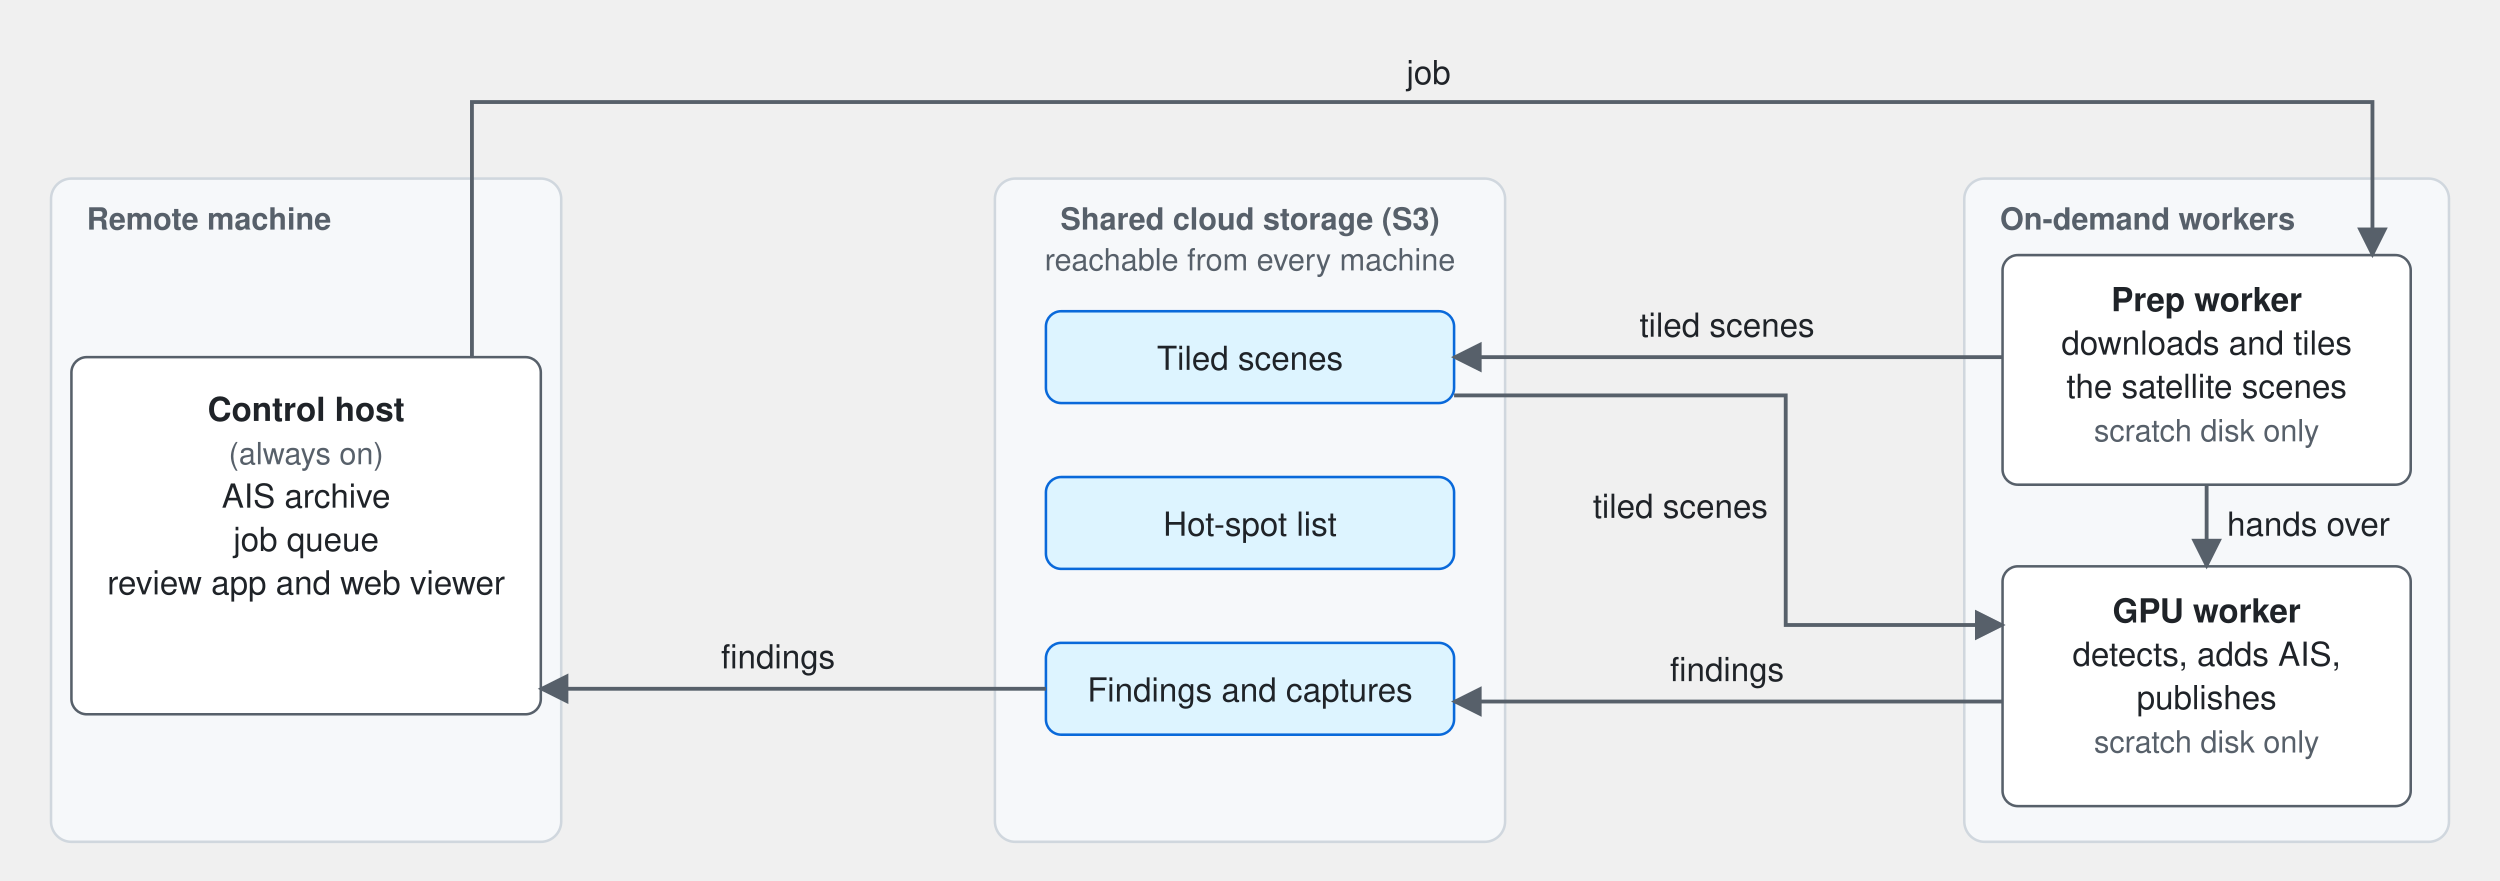
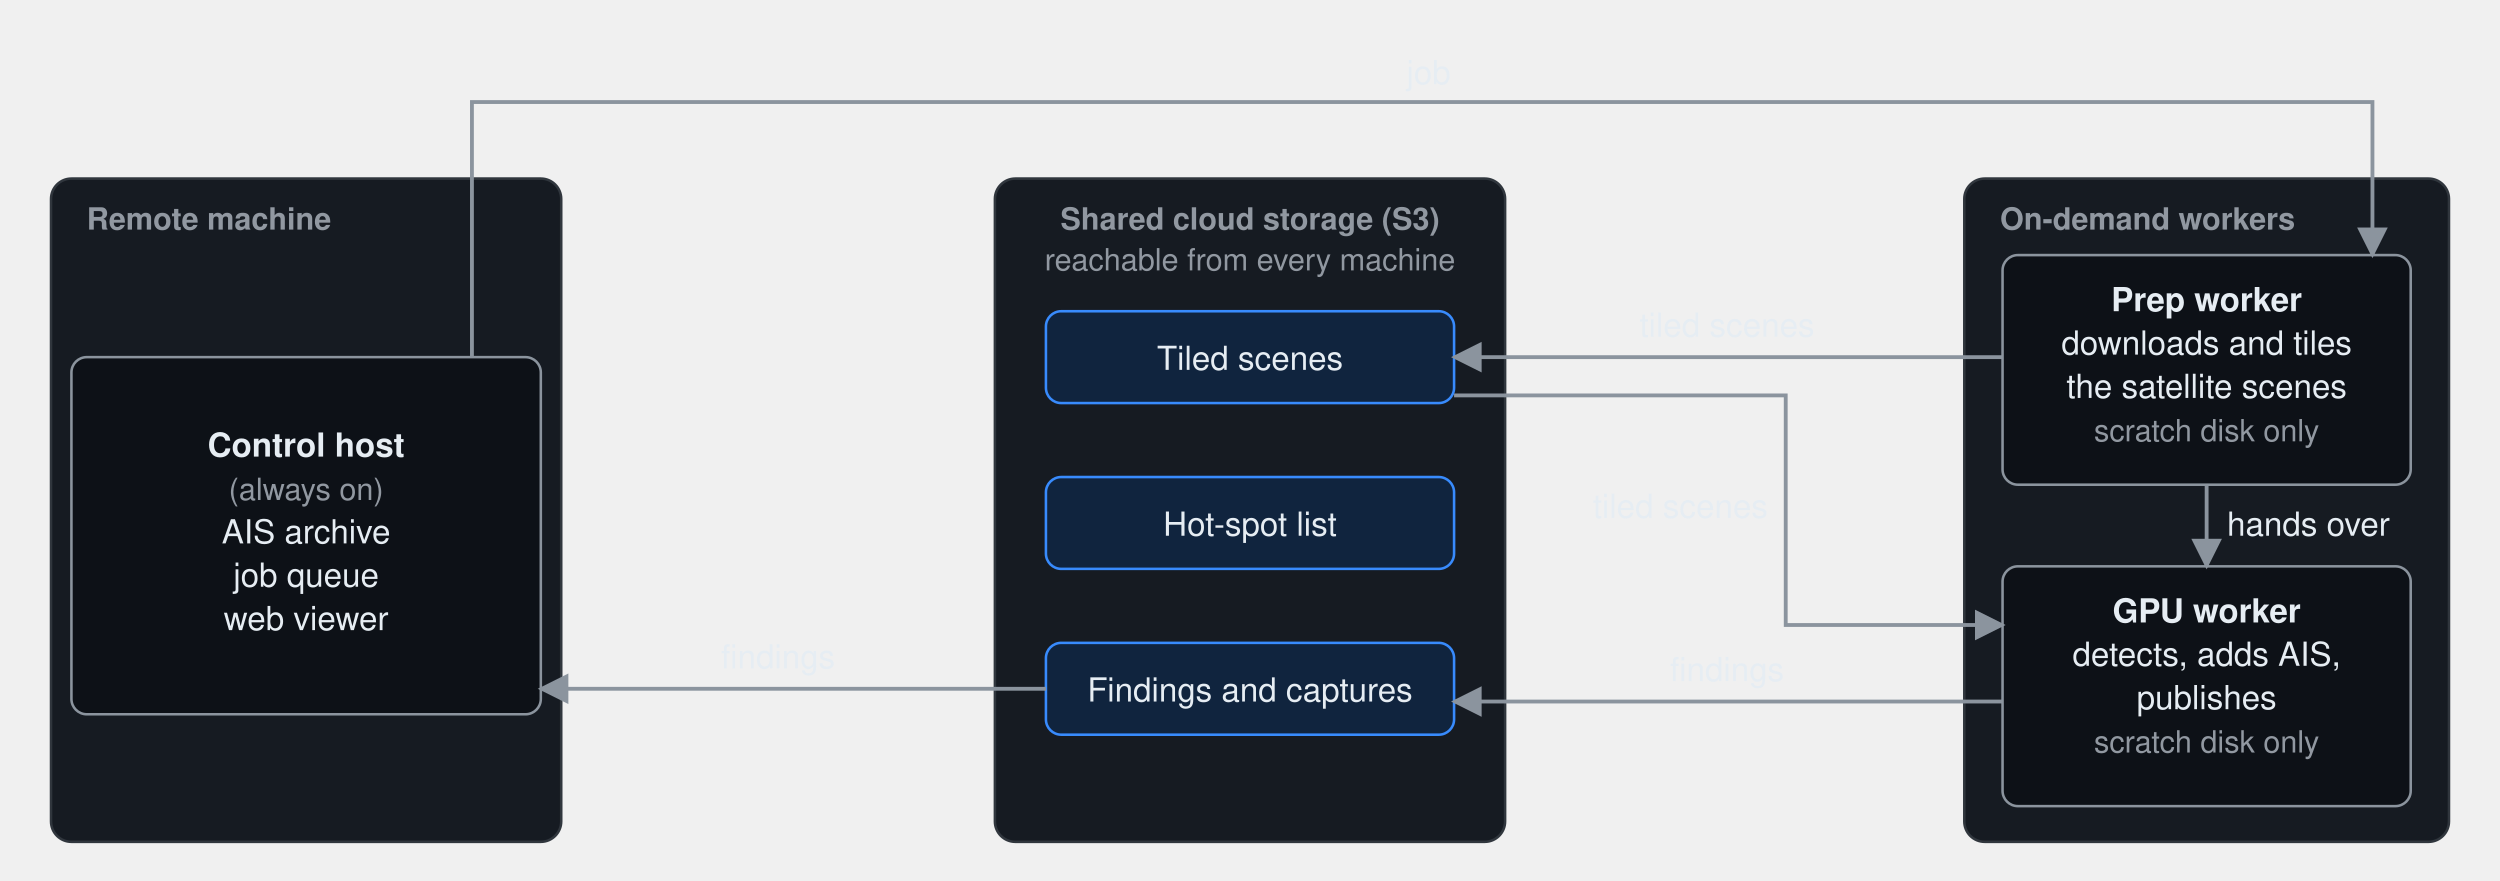
<svg xmlns="http://www.w3.org/2000/svg" width="980" height="345" viewBox="0 0 980 345" role="img" aria-labelledby="t d">
  <style>
- text { font: 13px -apple-system, "Segoe UI", Helvetica, Arial, sans-serif; fill: #1f2328; }
+ text { font: 13px -apple-system, "Segoe UI", Helvetica, Arial, sans-serif; fill: #e6edf3; }
.bold { font-weight: 600; }
- .muted { fill: #57606a; font-size: 12px; }
- .panel { fill: #f6f8fa; stroke: #d0d7de; }
- .box { fill: #ffffff; stroke: #57606a; }
- .item { fill: #ddf4ff; stroke: #0969da; }
- .arrow { fill: none; stroke: #57606a; stroke-width: 1.5; marker-end: url(#h); }
- .title { font-weight: 600; font-size: 12px; fill: #57606a; }
+ .muted { fill: #9198a1; font-size: 12px; }
+ .panel { fill: #161b22; stroke: #30363d; }
+ .box { fill: #0d1117; stroke: #8b949e; }
+ .item { fill: #10243e; stroke: #388bfd; }
+ .arrow { fill: none; stroke: #8b949e; stroke-width: 1.5; marker-end: url(#h); }
+ .title { font-weight: 600; font-size: 12px; fill: #9198a1; }
</style>
  <defs>
    <marker id="h" viewBox="0 0 10 10" refX="9" refY="5" markerWidth="8" markerHeight="8" orient="auto">
-       <path d="M0,0 L10,5 L0,10 z" fill="#57606a" />
+       <path d="M0,0 L10,5 L0,10 z" fill="#8b949e" />
    </marker>
  </defs>
  <rect class="panel" x="20" y="70" width="200" height="260" rx="8" />
  <text class="title" x="34" y="90">Remote machine</text>
  <rect class="panel" x="390" y="70" width="200" height="260" rx="8" />
  <text class="title" x="490" y="90" text-anchor="middle">Shared cloud storage (S3)</text>
  <text class="muted" x="490" y="106" text-anchor="middle">reachable from every machine</text>
  <rect class="panel" x="770" y="70" width="190" height="260" rx="8" />
  <text class="title" x="784" y="90">On-demand workers</text>
  <rect class="box" x="28" y="140" width="184" height="140" rx="6" />
-   <text x="120" y="165" text-anchor="middle" class="bold">Control host</text>
-   <text x="120" y="182" text-anchor="middle" class="muted">(always on)</text>
-   <text x="120" y="199" text-anchor="middle" class="">AIS archive</text>
-   <text x="120" y="216" text-anchor="middle" class="">job queue</text>
-   <text x="120" y="233" text-anchor="middle" class="">review app and web viewer</text>
+   <text x="120" y="179" text-anchor="middle" class="bold">Control host</text>
+   <text x="120" y="196" text-anchor="middle" class="muted">(always on)</text>
+   <text x="120" y="213" text-anchor="middle" class="">AIS archive</text>
+   <text x="120" y="230" text-anchor="middle" class="">job queue</text>
+   <text x="120" y="247" text-anchor="middle" class="">web viewer</text>
  <rect class="item" x="410" y="122" width="160" height="36" rx="6" />
  <text x="490" y="145" text-anchor="middle">Tiled scenes</text>
  <rect class="item" x="410" y="187" width="160" height="36" rx="6" />
  <text x="490" y="210" text-anchor="middle">Hot-spot list</text>
  <rect class="item" x="410" y="252" width="160" height="36" rx="6" />
  <text x="490" y="275" text-anchor="middle">Findings and captures</text>
  <rect class="box" x="785" y="100" width="160" height="90" rx="6" />
  <text x="865" y="122" text-anchor="middle" class="bold">Prep worker</text>
  <text x="865" y="139" text-anchor="middle" class="">downloads and tiles</text>
  <text x="865" y="156" text-anchor="middle" class="">the satellite scenes</text>
  <text x="865" y="173" text-anchor="middle" class="muted">scratch disk only</text>
  <rect class="box" x="785" y="222" width="160" height="94" rx="6" />
  <text x="865" y="244" text-anchor="middle" class="bold">GPU worker</text>
  <text x="865" y="261" text-anchor="middle" class="">detects, adds AIS,</text>
  <text x="865" y="278" text-anchor="middle" class="">publishes</text>
  <text x="865" y="295" text-anchor="middle" class="muted">scratch disk only</text>
  <path class="arrow" d="M185,140 V40 H930 V100" />
  <text x="560" y="33" text-anchor="middle">job</text>
  <path class="arrow" d="M785,140 H570" />
  <text x="677" y="132" text-anchor="middle">tiled scenes</text>
  <path class="arrow" d="M865,190 V222" />
  <text x="873" y="210">hands over</text>
  <path class="arrow" d="M570,155 H700 V245 H785" />
  <text x="693" y="203" text-anchor="end">tiled scenes</text>
  <path class="arrow" d="M785,275 H570" />
  <text x="677" y="267" text-anchor="middle">findings</text>
  <path class="arrow" d="M410,270 H212" />
  <text x="305" y="262" text-anchor="middle">findings</text>
</svg>
